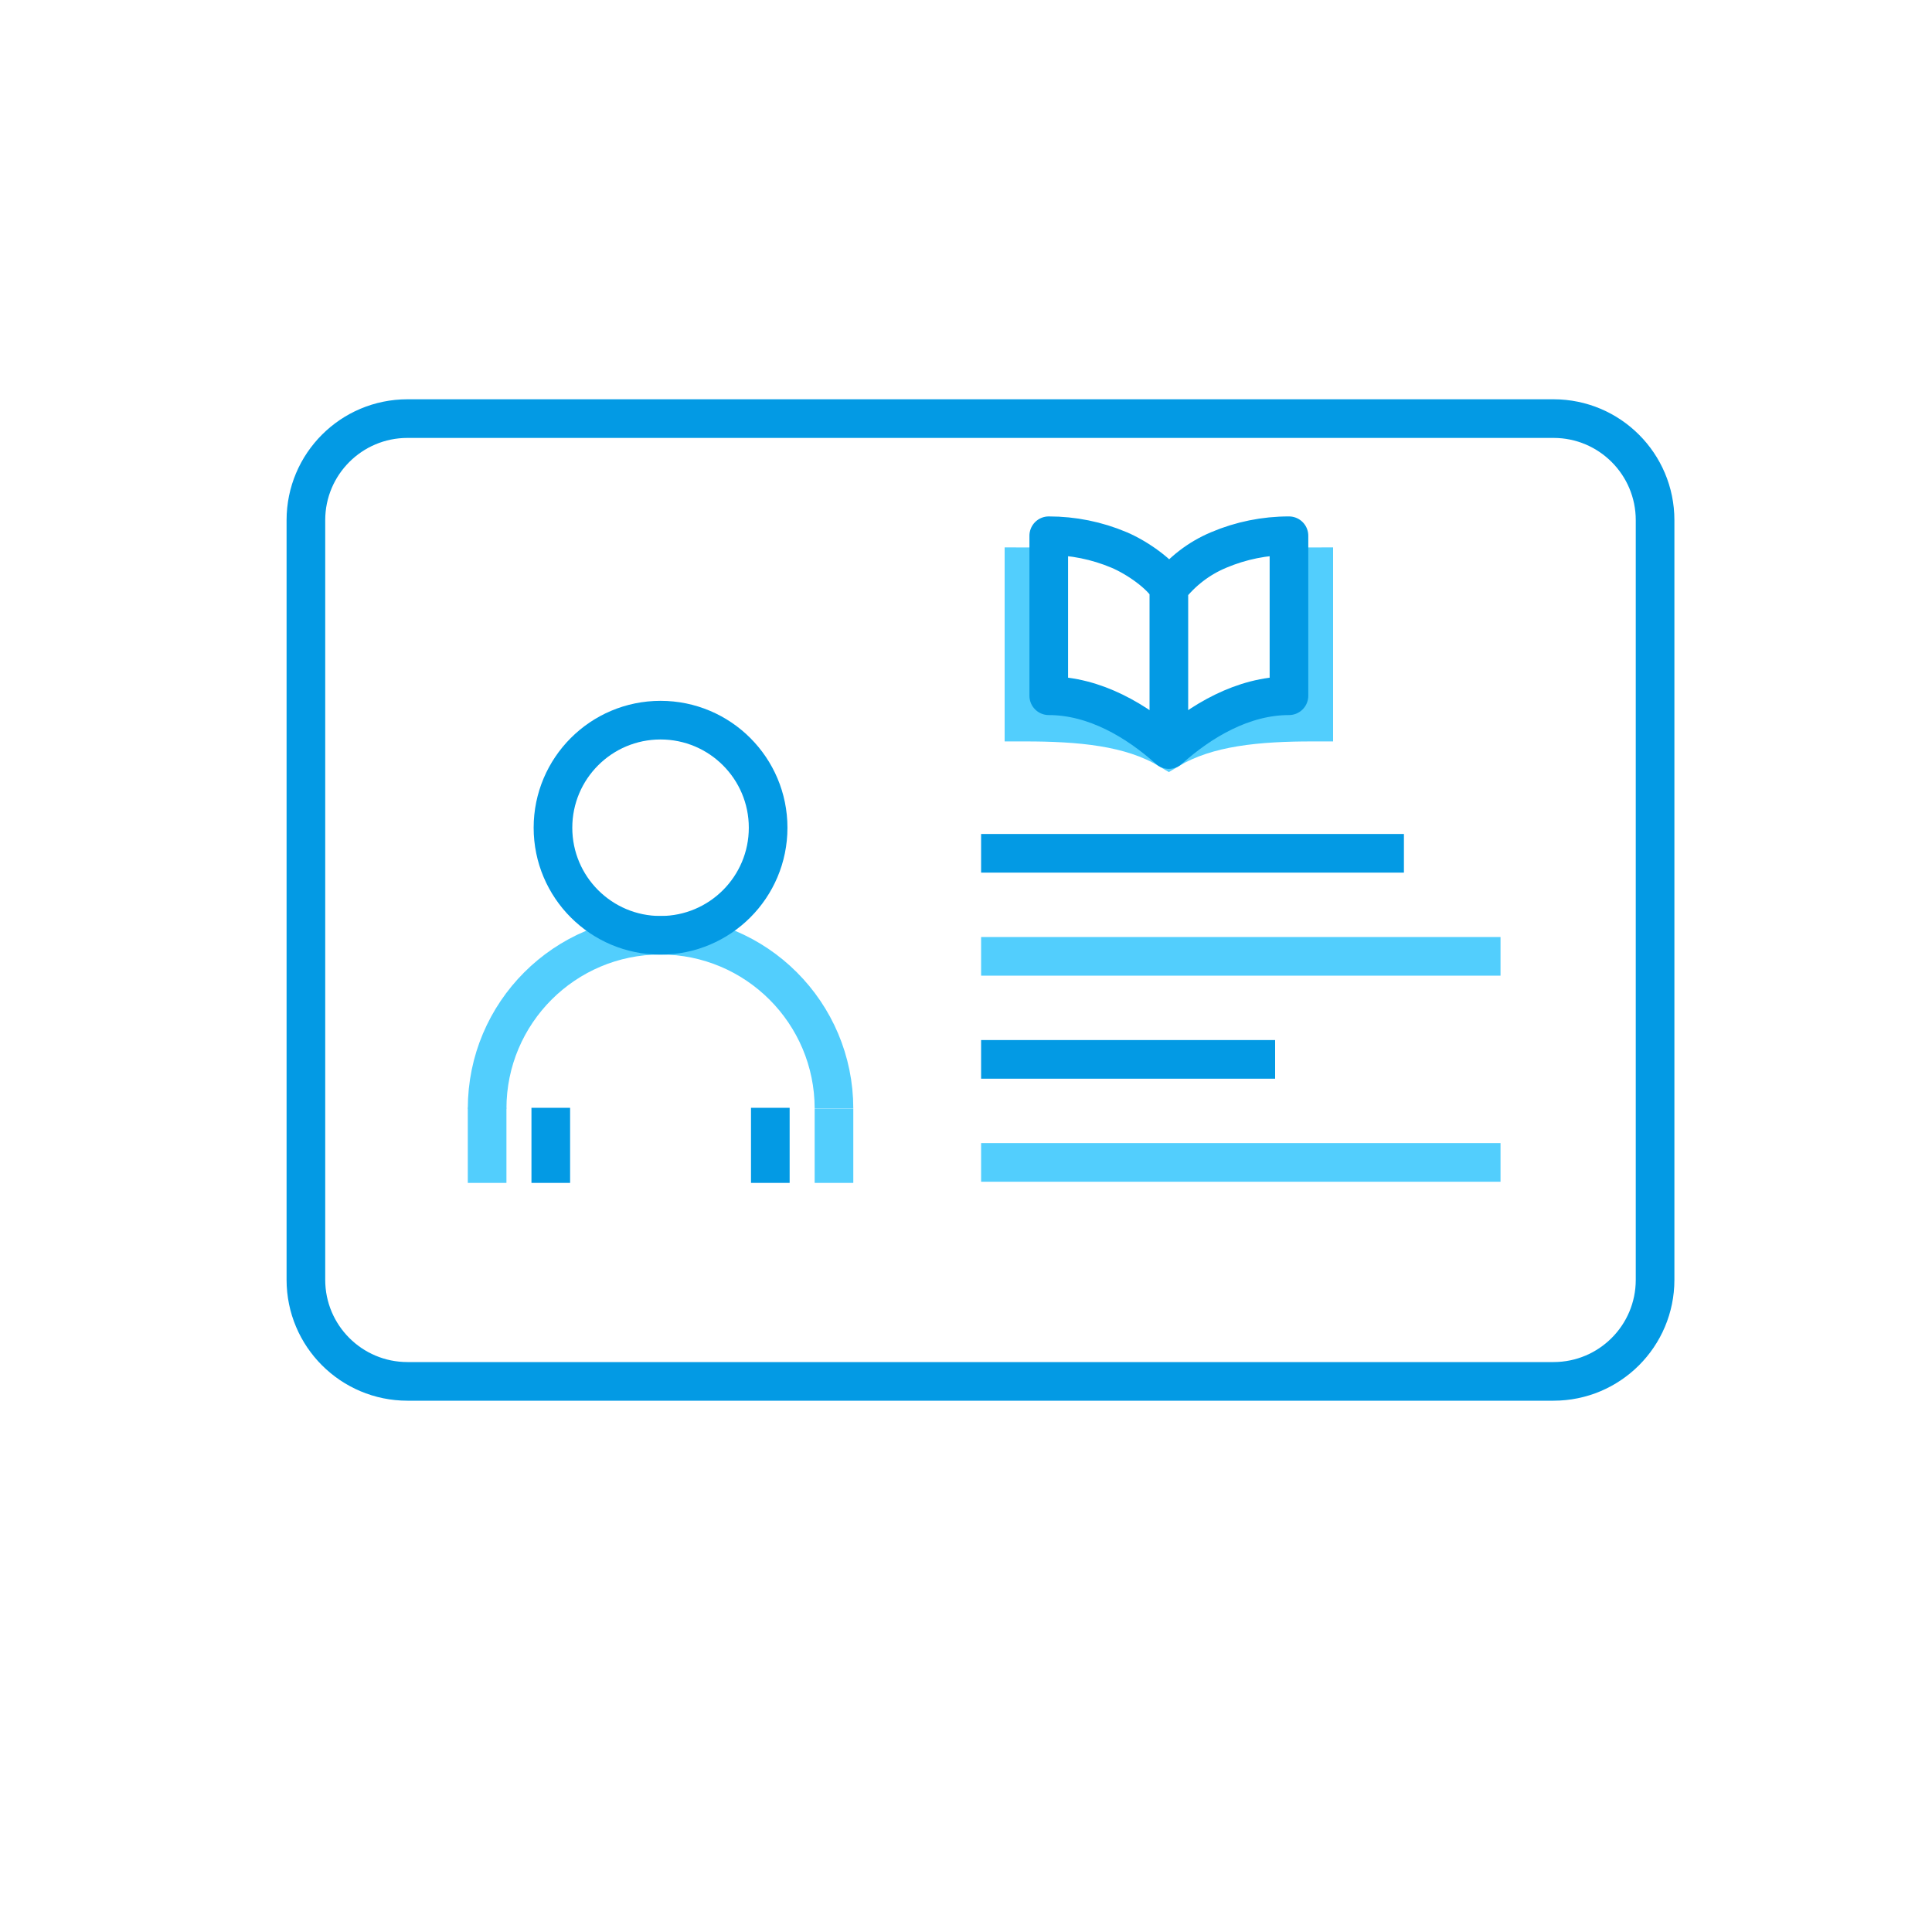
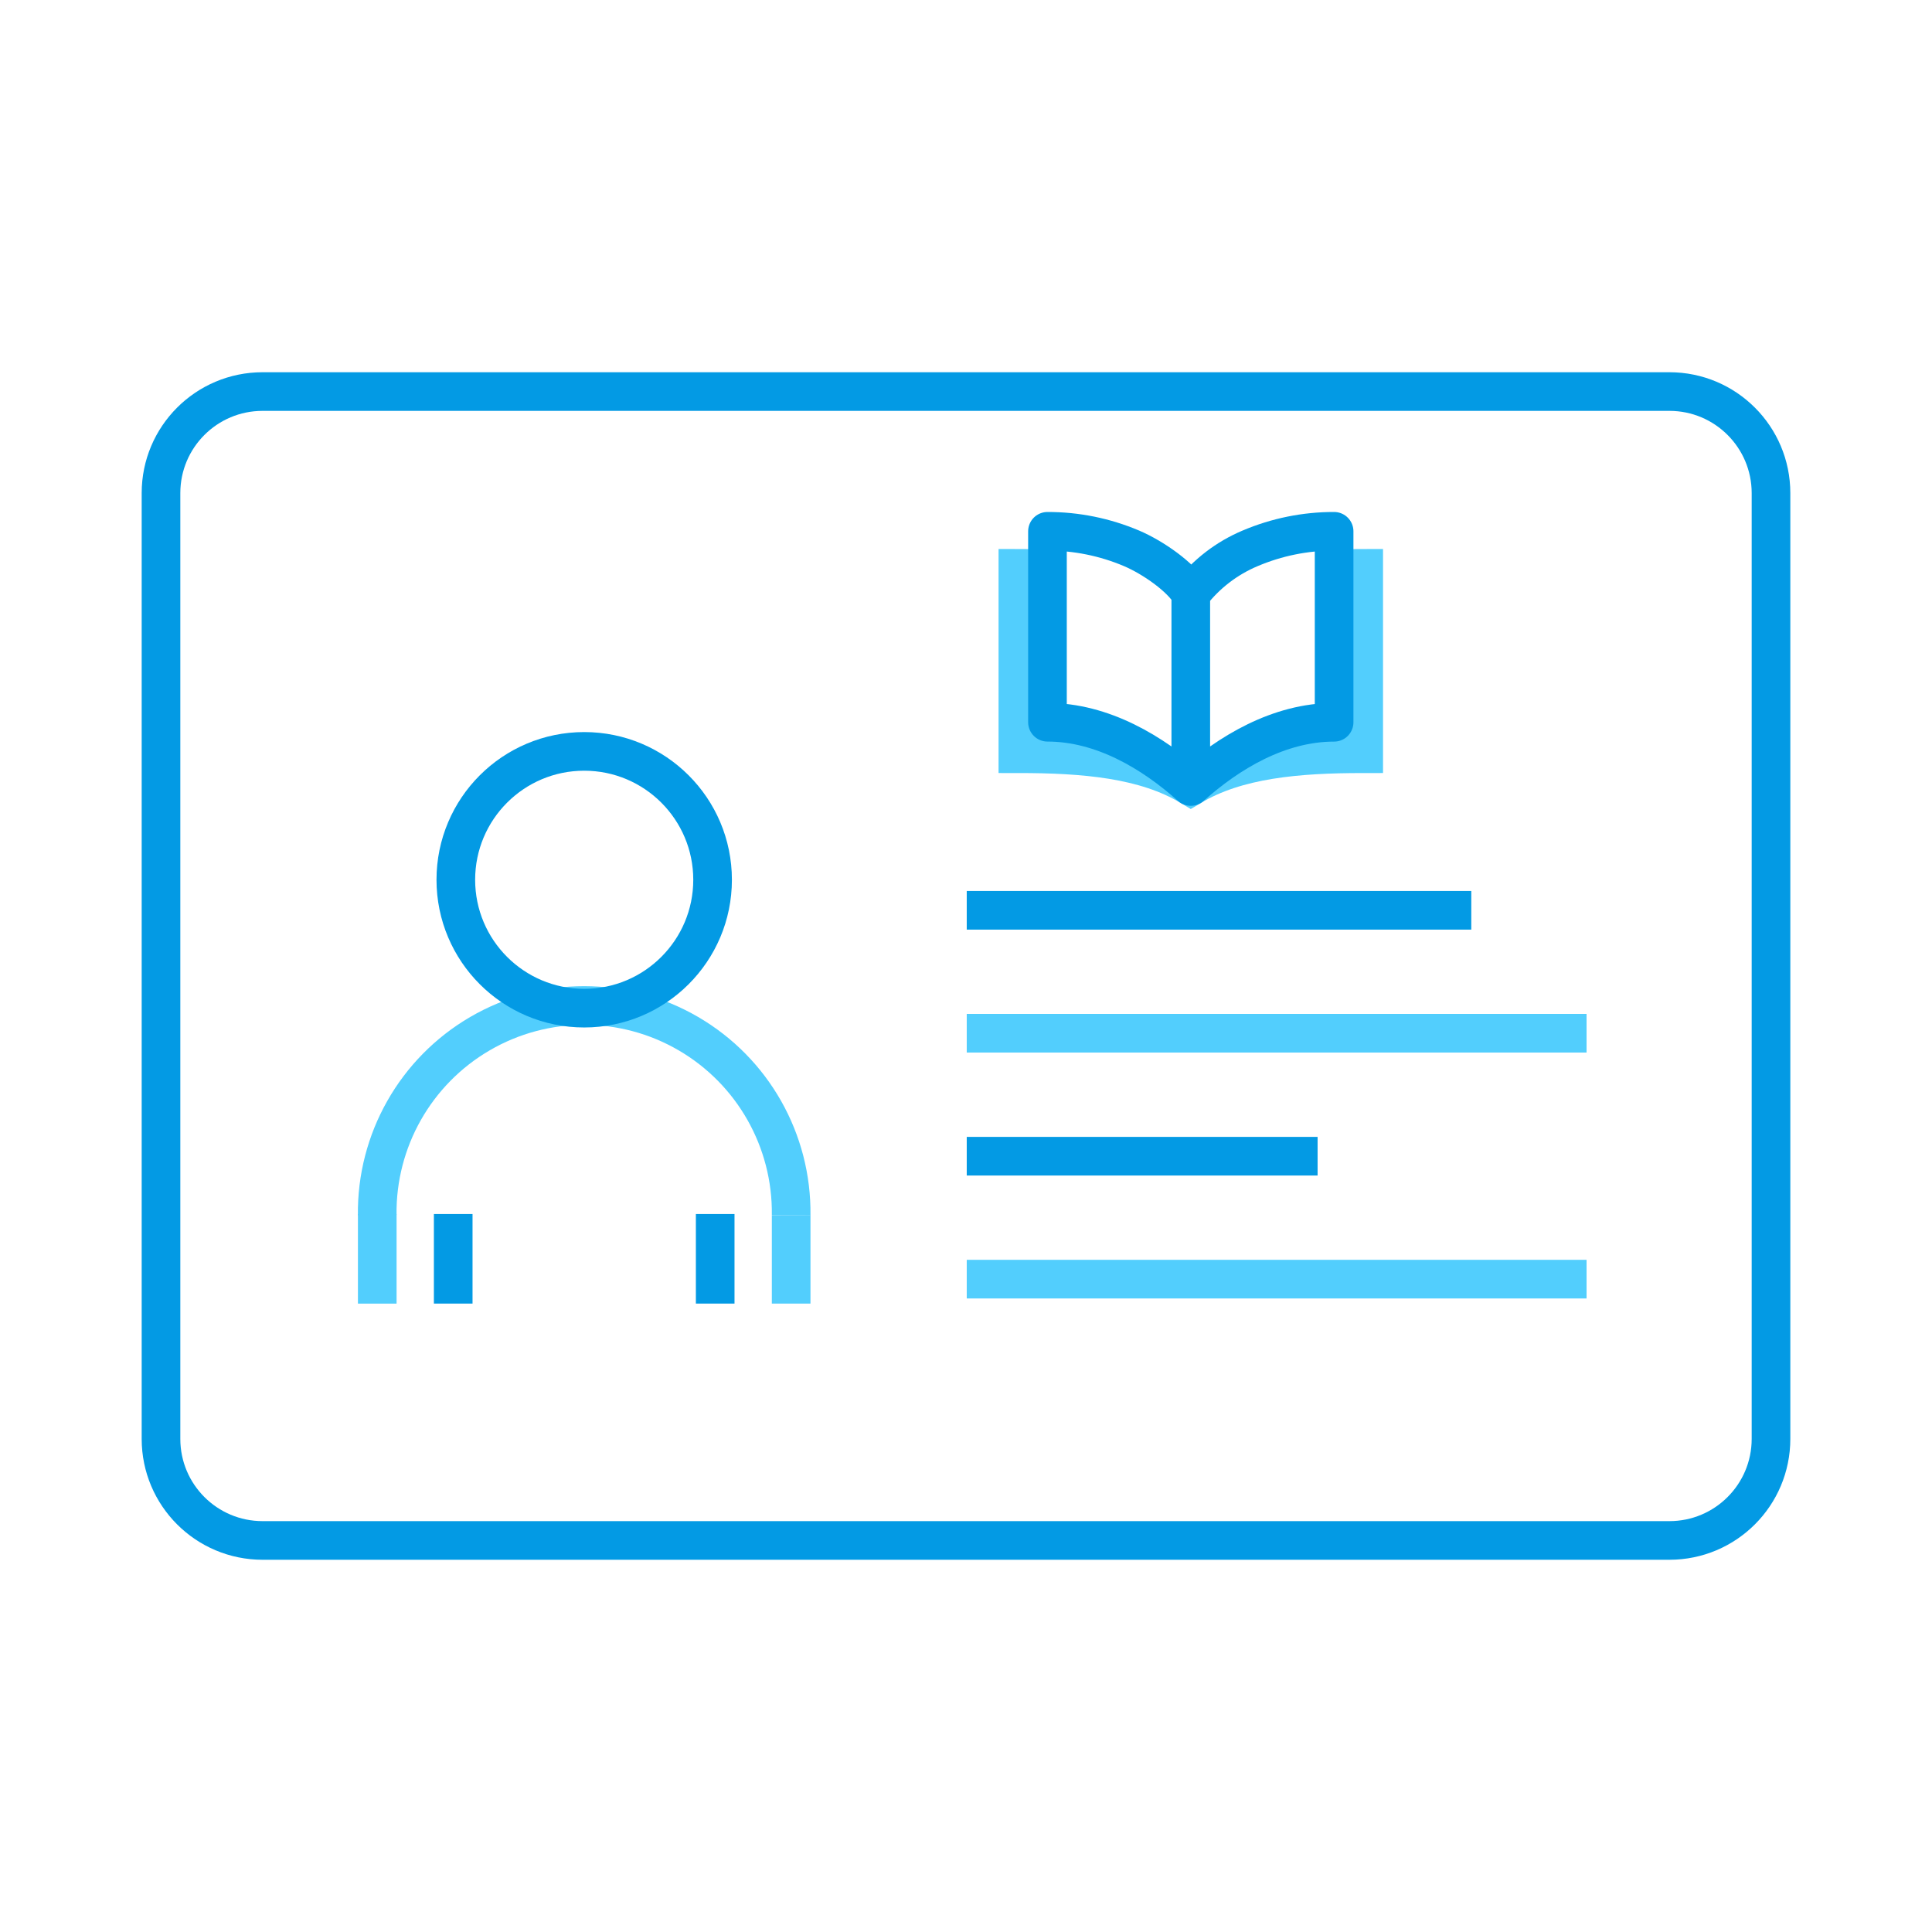
<svg xmlns="http://www.w3.org/2000/svg" viewBox="0 0 600 600">
  <defs>
    <style>.a,.b,.c{fill:none;stroke-width:12px;}.a{stroke:#52cefd;}.a,.b{stroke-miterlimit:10;}.b,.c{stroke:#039ae4;}.c{stroke-linecap:round;stroke-linejoin:round;}</style>
  </defs>
-   <path class="a" d="M325.7,176.3q-3.79-.3-7.7-.3v48.25c17.29,0,33.06,1.35,45,8.53,11.95-7.17,27.71-8.53,45-8.53V176q-3.9,0-7.7.3" />
-   <polyline class="b" points="304.69 265 304.69 265 436 265" />
-   <polyline class="a" points="304.69 297 304.69 297 466 297" />
-   <polyline class="b" points="304.69 329 304.69 329 396 329" />
-   <polyline class="a" points="304.69 361 304.69 361 466 361" />
-   <line class="b" x1="239.23" y1="367.36" x2="239.23" y2="344.04" />
-   <line class="b" x1="171.05" y1="367.36" x2="171.05" y2="344.04" />
-   <line class="a" x1="259" y1="367.36" x2="259" y2="344.33" />
-   <path class="a" d="M259,344v.29a53.86,53.86,0,0,0-107.72,0" />
-   <polyline class="a" points="151.28 344.04 151.28 344.33 151.28 367.36" />
-   <circle class="b" cx="205.14" cy="257.06" r="33.41" />
-   <path class="c" d="M363,183v49.78c9.9-8.86,23-16.71,37.3-16.71V166.38a55.74,55.74,0,0,0-21.85,4.43h0A38.24,38.24,0,0,0,363,182.67c-2.46-4.31-9.75-9.45-15.44-11.87a56,56,0,0,0-21.86-4.42v49.69c14.32,0,27.4,7.85,37.29,16.71" />
-   <rect class="b" x="95" y="130" width="419" height="299" rx="31.54" ry="31.54" />
+   <path class="a" d="M325.3,176.85c-3-.24-6.09-.36-9.19-.36v57.58c20.63,0,39.45,1.61,53.7,10.18,14.26-8.56,33.07-10.18,53.7-10.18V176.49c-3.1,0-6.17.12-9.19.36" />
+   <polyline class="b" points="300.23 282.7 300.23 282.7 456.92 282.7" />
+   <polyline class="a" points="300.23 320.88 300.23 320.88 492.72 320.88" />
+   <polyline class="b" points="300.23 359.07 300.23 359.07 409.19 359.07" />
+   <polyline class="a" points="300.23 397.25 300.23 397.25 492.72 397.25" />
+   <line class="b" x1="222.11" y1="404.84" x2="222.11" y2="377.02" />
+   <line class="b" x1="140.75" y1="404.84" x2="140.75" y2="377.02" />
+   <line class="a" x1="245.7" y1="404.84" x2="245.7" y2="377.37" />
+   <path class="a" d="M245.7,377v.35a64.28,64.28,0,1,0-128.55,0" />
+   <polyline class="a" points="117.16 377.02 117.16 377.37 117.16 404.85" />
+   <circle class="b" cx="181.43" cy="273.22" r="39.87" />
+   <path class="c" d="M369.81,184.84v59.41c11.81-10.57,27.41-19.94,44.51-19.94V165a66.4,66.4,0,0,0-26.08,5.29h0a45.69,45.69,0,0,0-18.42,14.15c-2.94-5.14-11.64-11.27-18.43-14.16A66.57,66.57,0,0,0,325.3,165v59.3c17.09,0,32.69,9.37,44.5,19.94" />
+   <rect class="b" x="50" y="121.6" width="500" height="356.8" rx="31.54" ry="31.54" />
</svg>
